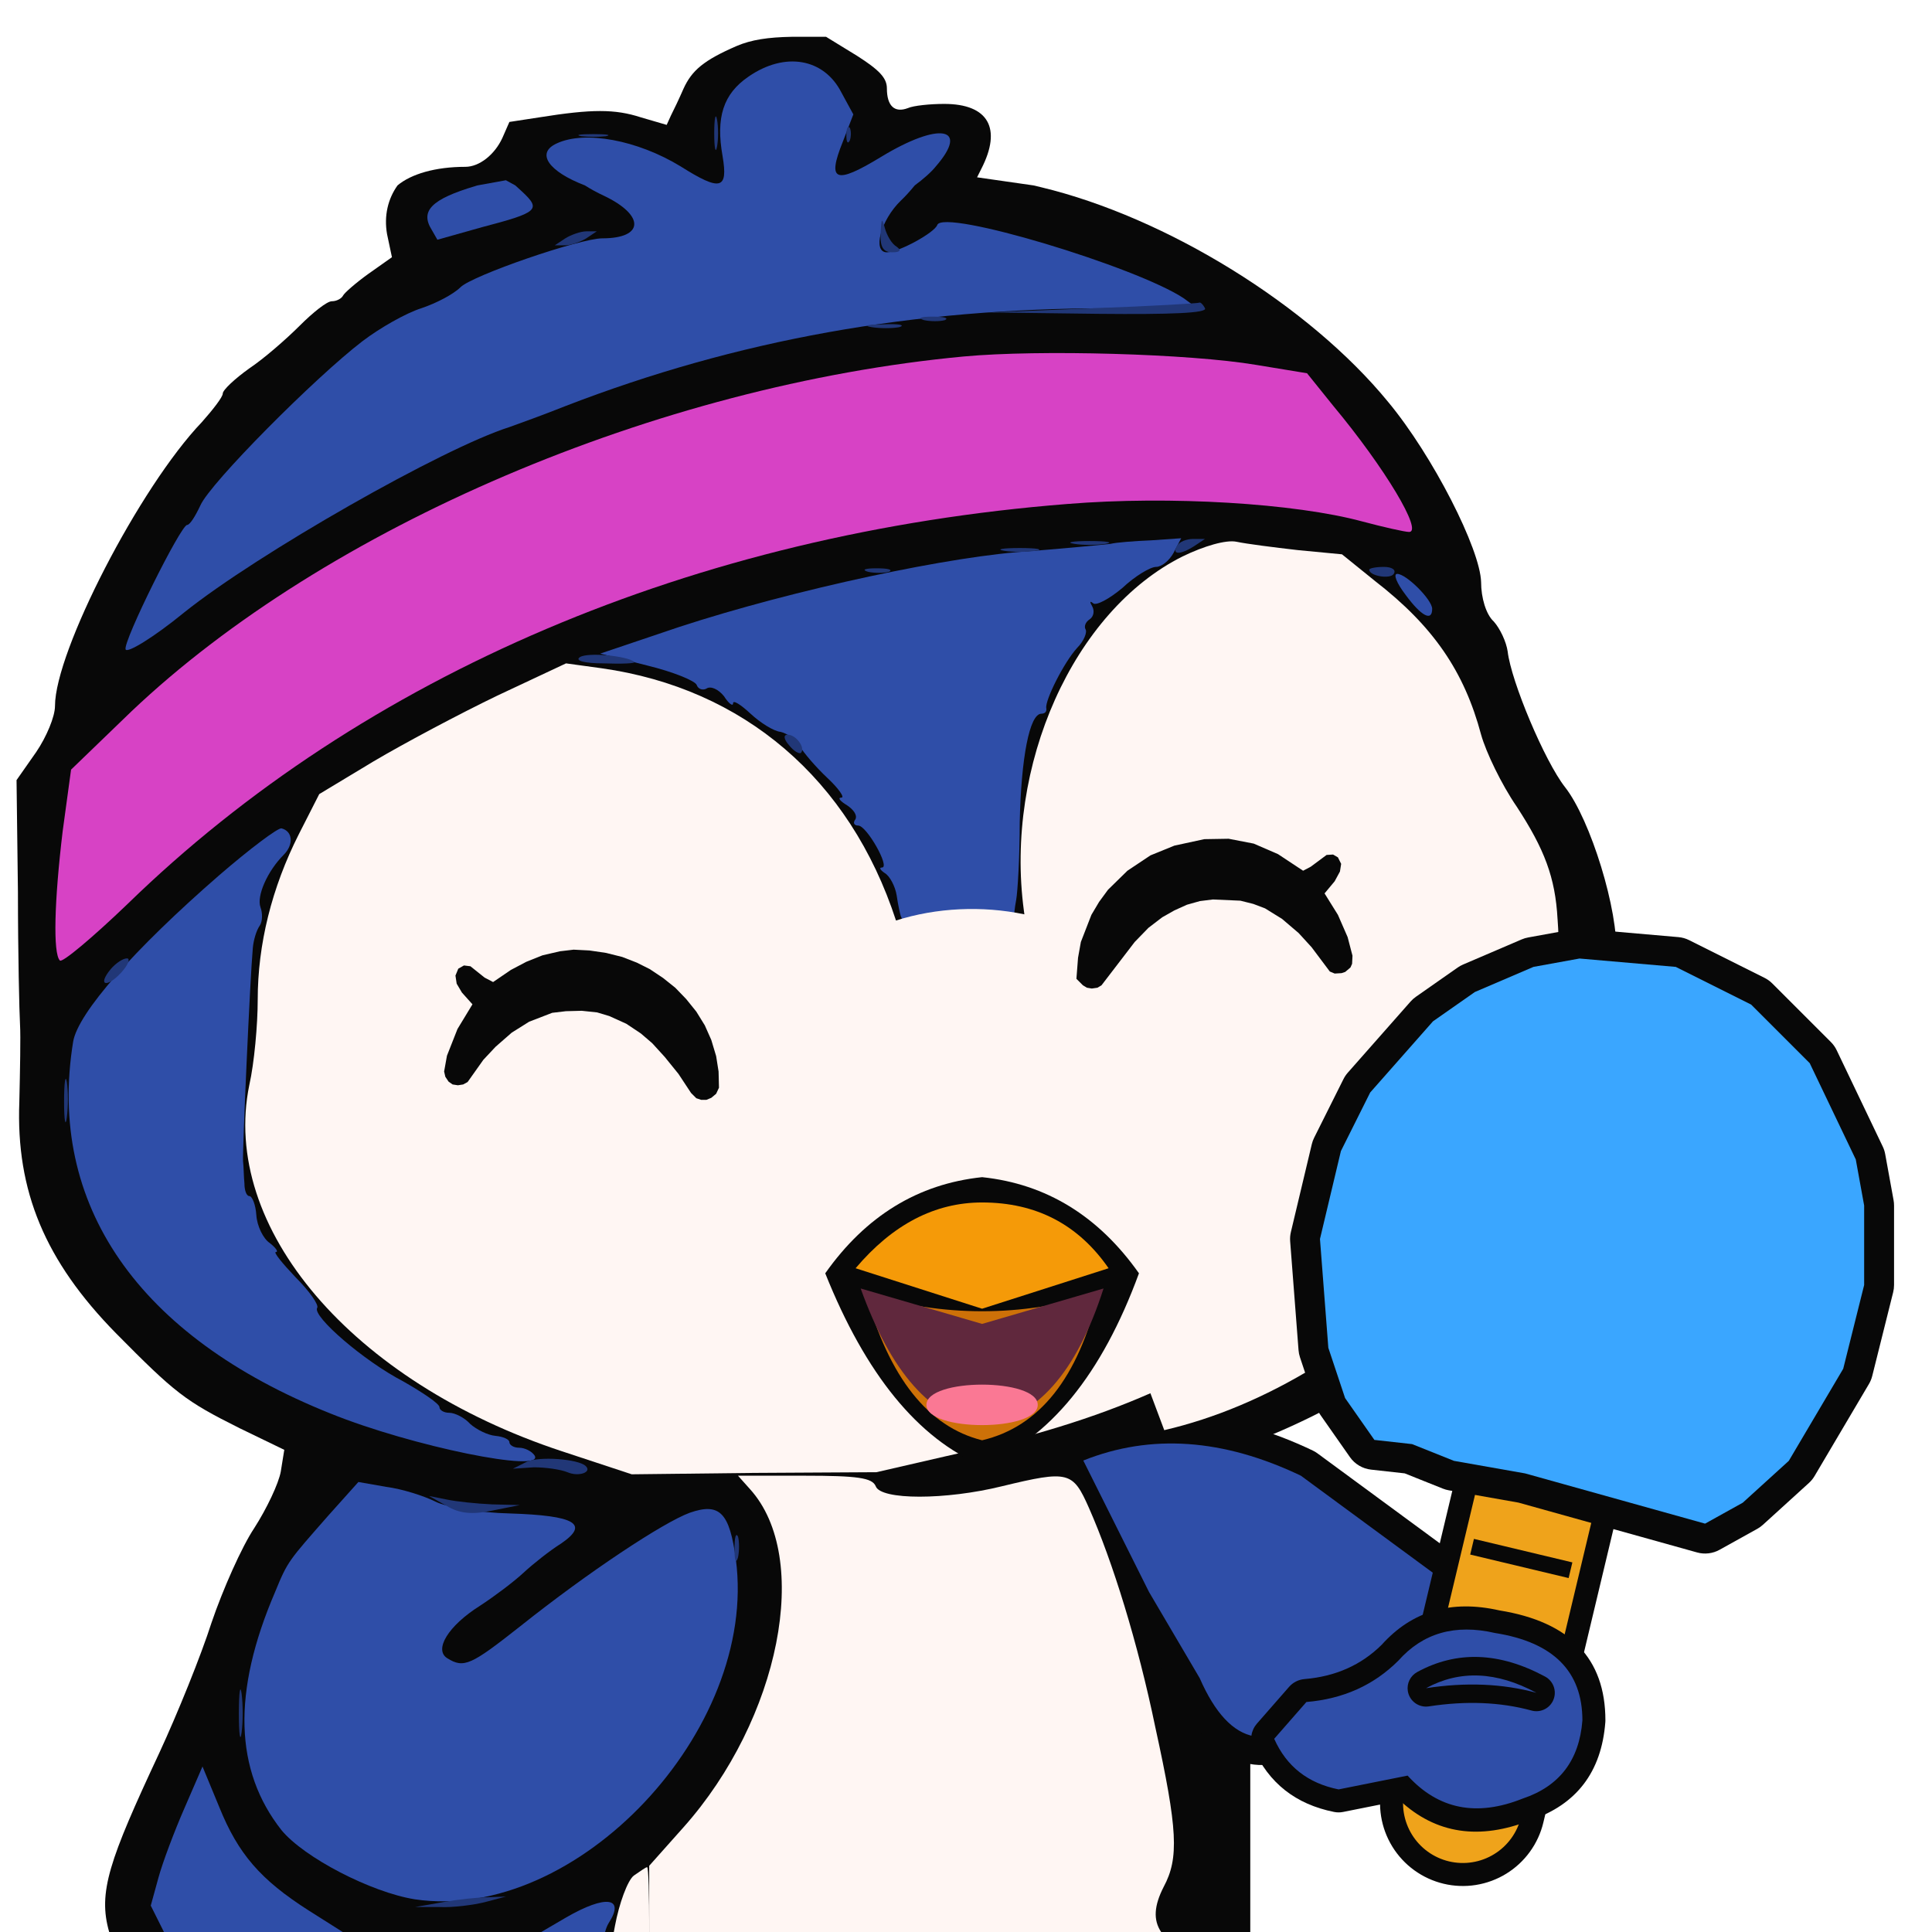
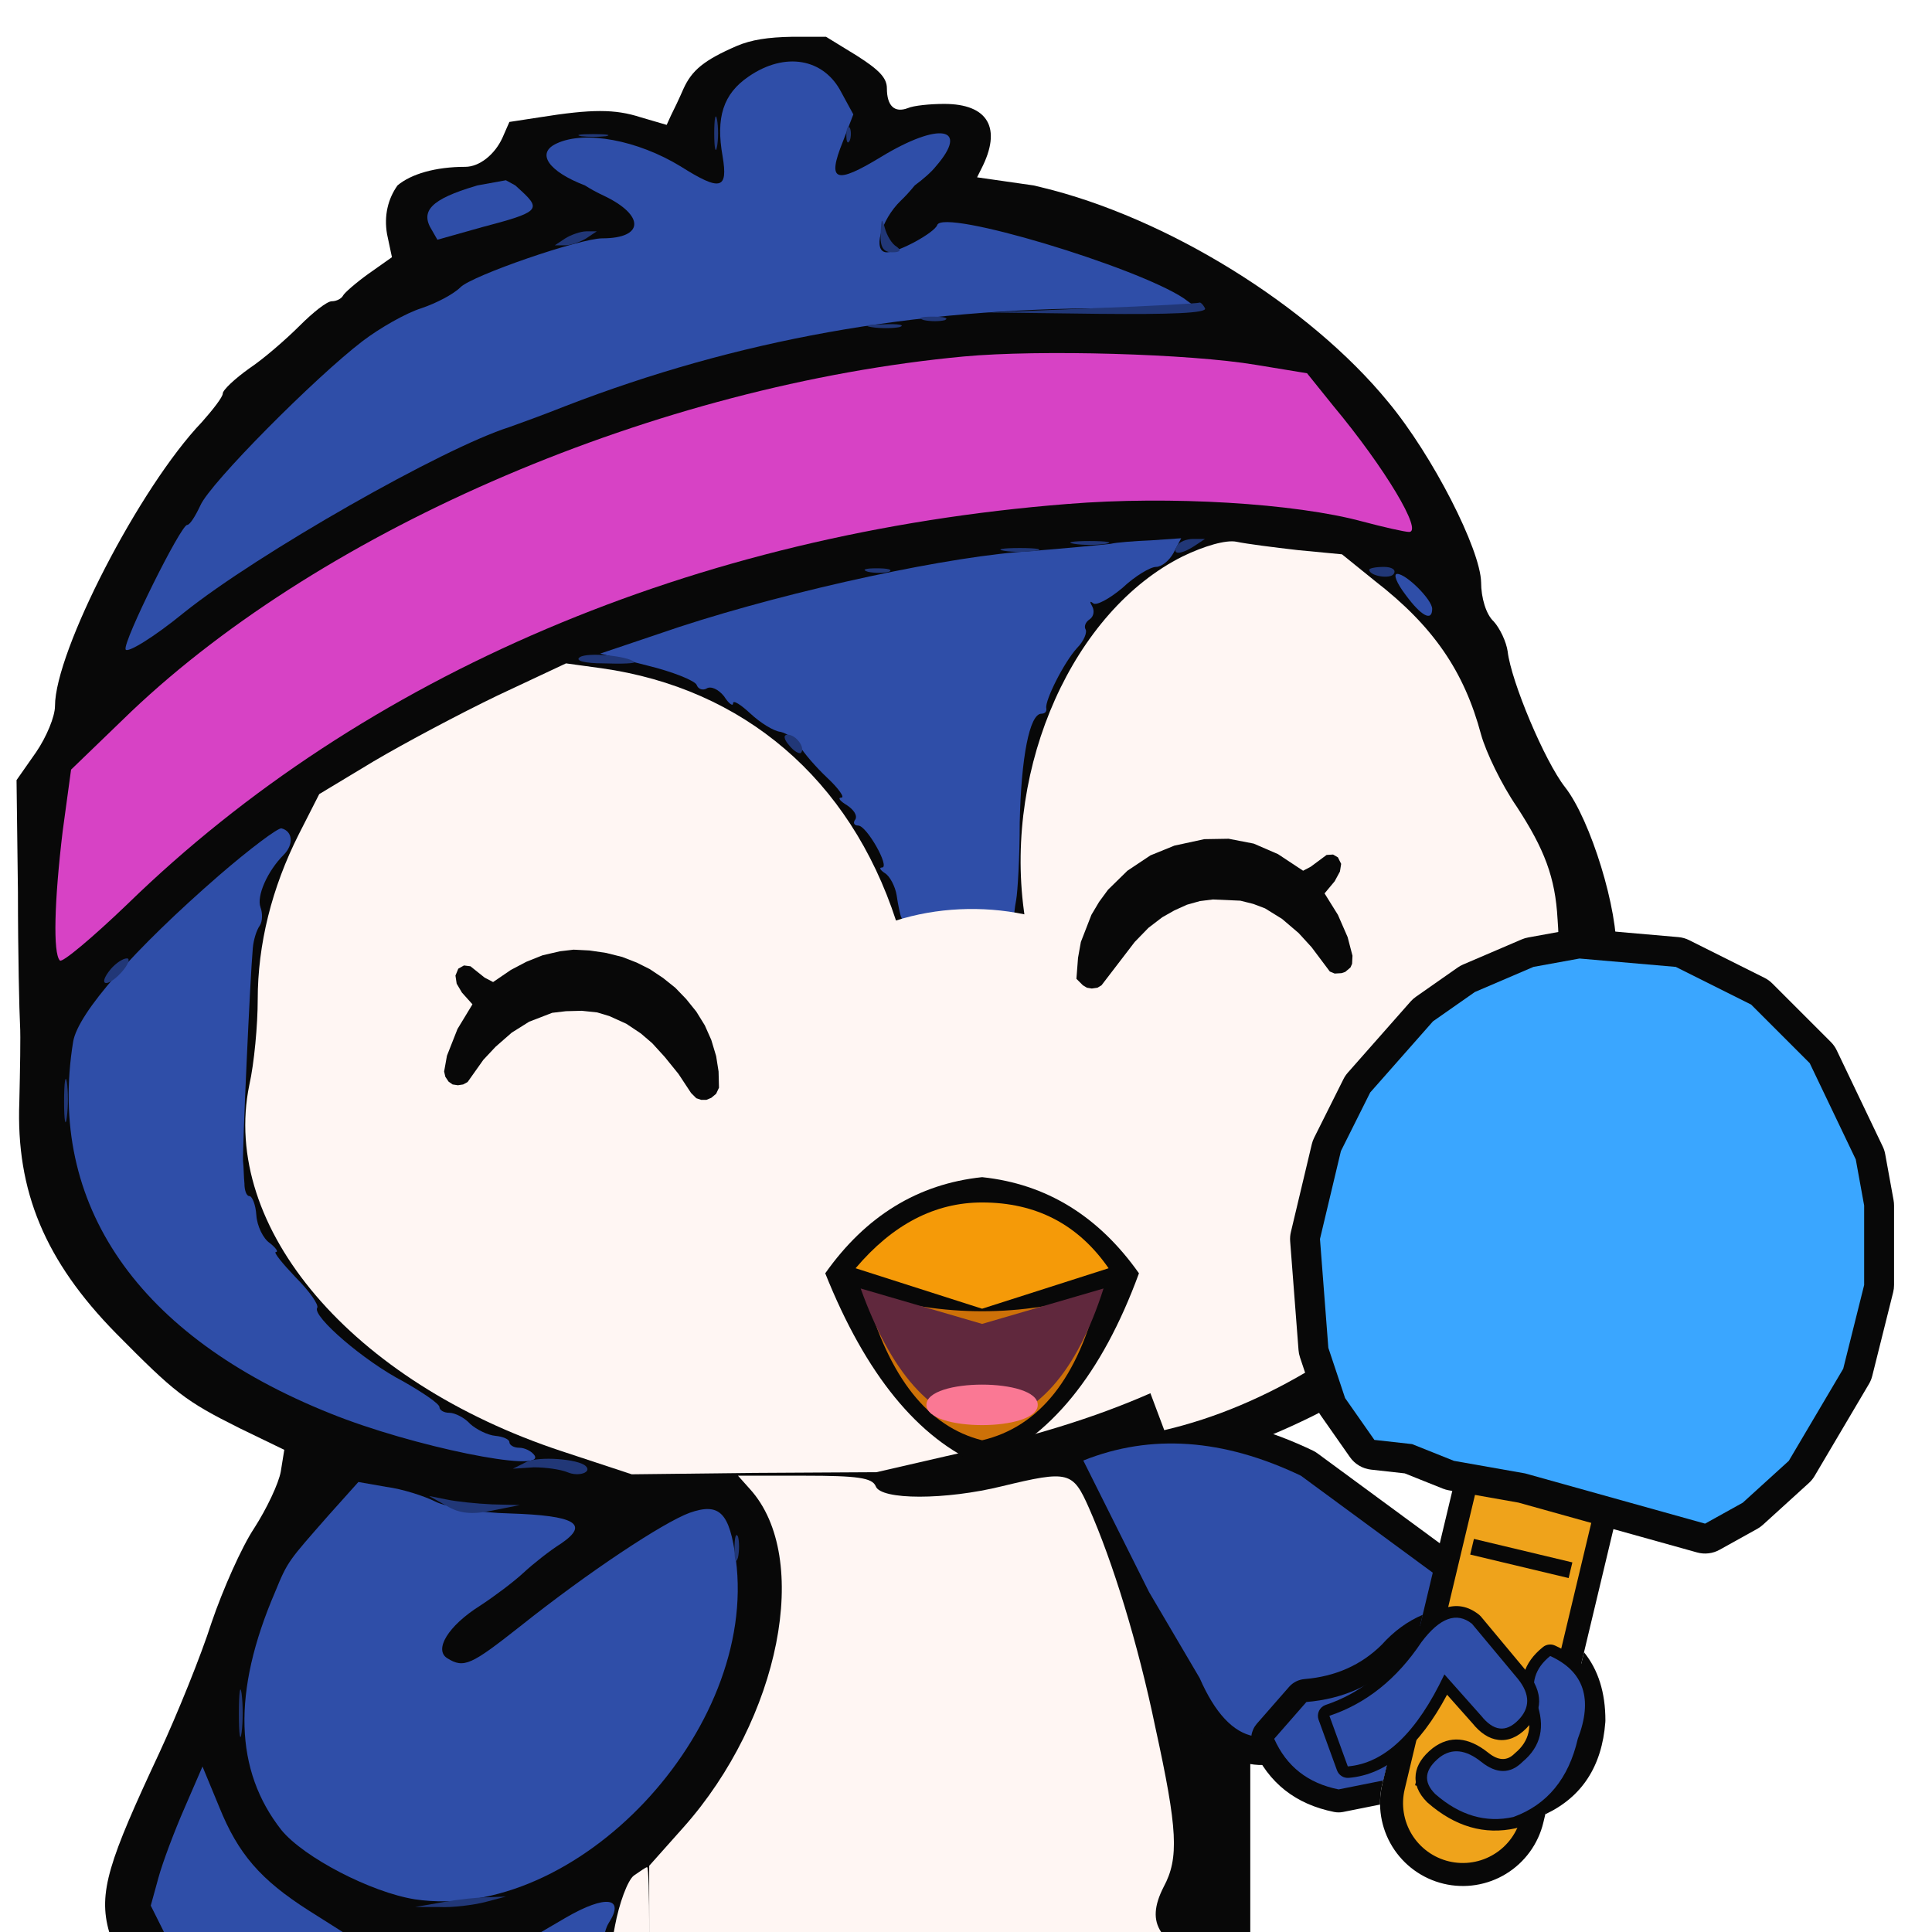
<svg xmlns="http://www.w3.org/2000/svg" viewBox="0 0 420 420" aria-hidden="true" class="sthings" data-character="pip">
  <g data-pip-part="body">
    <path fill="#080808" fill-rule="evenodd" d="M160.128 10.006C163.32 8.638 166.967 8.091 172.135 8H179.58L186.267 12.103C191.13 15.203 192.802 16.936 192.802 19.215C192.802 23.045 194.474 24.595 197.362 23.501C198.577 22.954 202.225 22.589 205.264 22.589C214.839 22.589 217.878 27.878 213.32 36.723L212.408 38.547L224.663 40.305L226.389 40.718C253.592 47.253 284.595 66.401 301.767 87.373C311.495 99.076 321.828 119.44 321.98 126.582C321.98 129.926 323.045 133.573 324.716 135.093C326.084 136.613 327.451 139.501 327.755 141.628C328.515 148.163 335.81 165.488 340.217 171.11C345.764 178.157 351.902 198.068 351.339 207.505H271.8V420.0H23.735C21.258 411.385 23.707 404.441 34.598 381.139C38.549 372.628 43.716 359.863 45.996 352.719C48.427 345.577 52.53 336.306 55.266 332.203C58.002 327.947 60.586 322.477 61.041 319.893L61.801 315.182L52.075 310.471C40.221 304.544 38.093 302.872 25.176 289.803C9.826 274.15 3.443 258.952 4.203 239.5C4.355 232.813 4.508 225.214 4.355 222.782C4.203 220.198 3.899 207.281 3.899 193.907L3.596 169.591L7.851 163.513C10.13 160.169 11.954 155.762 11.954 153.482C11.954 141.628 30.342 105.915 43.868 91.781C46.3 89.045 48.427 86.309 48.427 85.55C48.427 84.79 51.011 82.358 54.202 80.079C57.395 77.951 62.258 73.696 65.145 70.808C68.033 67.921 71.072 65.49 72.136 65.49C73.199 65.49 74.263 64.881 74.567 64.273C74.871 63.666 77.302 61.538 80.038 59.563L85.205 55.915L84.141 50.9C83.444 46.908 84.333 43.233 86.42 40.305C89.34 37.848 94.605 36.267 101.162 36.267C104.202 36.267 107.546 33.623 109.217 29.975L110.737 26.51L117.272 25.507C128.67 23.684 133.685 23.684 139.308 25.507L144.93 27.149L145.842 25.142C146.451 23.957 147.666 21.404 148.578 19.306C150.402 15.294 152.986 13.106 160.128 10.006Z" />
    <path fill="#080808" fill-rule="evenodd" d="M326.8 192.105 351.338 207.505Q350.89 221.805 349.9 238.305Q347.7 269.105 314.7 288.905Q286.1 312.005 252.0 319.705L248.7 305.405Q290.5 294.405 308.1 271.305Q331.2 246.005 326.8 219.605Z" />
    <path fill="#2f4ea8" fill-rule="evenodd" d="M162.712 16.662C170.614 11.191 179.125 12.65 182.924 20.127L185.508 24.869L183.228 30.796C179.733 39.458 181.557 40.188 191.587 34.079C204.201 26.419 210.887 27.605 203.44 36.175C202.47 37.399 200.691 38.958 198.86 40.305C197.826 41.573 196.774 42.727 195.842 43.605C191.435 47.86 189.611 54.851 192.802 54.851C195.386 54.851 203.137 50.596 203.745 48.925C204.961 45.277 247.21 58.043 257.391 64.881L260.279 67.009H241.13C198.426 67.009 160.28 73.847 122.895 88.285C118.336 90.109 112.864 92.084 110.737 92.844C96.299 97.404 56.026 120.352 40.07 133.118C33.383 138.589 27.608 142.084 27.303 141.172C26.696 139.501 39.31 114.121 40.677 114.121C41.285 114.121 42.501 112.145 43.564 109.866C45.692 105.003 68.488 82.054 78.823 74.152C82.622 71.265 88.245 68.072 91.588 67.009C94.779 65.945 98.579 63.969 100.099 62.45C102.683 59.866 126.086 51.812 130.949 51.812C140.067 51.812 140.22 46.796 131.253 42.541C129.771 41.852 128.4 41.1 127.153 40.305C119.322 37.308 116.352 33.284 121.071 31.161C127.15 28.334 138.548 30.431 147.971 36.175C156.633 41.647 158.304 41.191 157.089 33.988C155.57 25.507 157.24 20.401 162.712 16.662Z" />
    <path fill="#2f4ea8" fill-rule="evenodd" d="M112.022 40.305 113.473 41.629C117.727 45.581 116.967 46.189 104.81 49.38L95.084 52.116L93.867 49.988C91.285 45.884 93.716 43.301 103.442 40.414L103.802 40.305L109.977 39.185Z" />
    <path fill="#2f4ea8" fill-rule="evenodd" d="M241.435 118.225C242.65 117.92 246.601 117.616 250.249 117.465L256.784 117.008L255.112 120.2C254.2 121.871 252.528 123.24 251.312 123.24C250.097 123.24 246.753 125.215 244.017 127.798C241.13 130.23 238.242 131.75 237.635 131.142C236.875 130.534 236.875 130.838 237.483 131.902C237.939 132.814 237.787 134.029 236.875 134.638C235.963 135.245 235.66 136.157 235.963 136.765C236.42 137.372 235.66 139.348 234.139 140.868C231.252 144.059 227.149 152.266 227.452 153.938C227.604 154.697 227.149 155.154 226.389 155.154C223.805 155.154 221.982 164.728 221.677 178.862C221.677 186.46 221.222 193.907 220.917 195.579C220.614 197.098 220.31 199.682 220.31 201.05C220.158 202.873 218.942 203.785 216.359 203.785C214.23 203.785 210.127 204.85 207.088 206.065C201.313 208.496 197.058 207.737 198.426 204.393C198.882 203.178 198.426 202.266 197.514 202.266C196.602 202.266 195.995 201.809 195.995 201.05C196.146 200.442 196.146 199.682 195.842 199.226C195.69 198.77 195.235 196.794 194.93 194.667C194.626 192.691 193.411 190.412 192.347 189.804C191.435 189.196 190.979 188.588 191.739 188.588C193.562 188.588 188.396 179.469 186.572 179.469C185.66 179.469 185.355 178.862 185.964 178.102C186.42 177.19 185.508 175.975 184.14 175.063C182.621 174.151 182.012 173.391 182.924 173.391C183.685 173.391 182.316 171.415 179.885 169.135C177.301 166.704 174.717 163.665 173.805 162.144C173.046 160.777 171.071 159.409 169.702 159.105C168.183 158.953 165.296 157.129 163.167 155.154C161.04 153.178 159.368 152.115 159.368 152.875C159.368 153.634 158.457 153.026 157.392 151.354C156.177 149.834 154.505 149.075 153.593 149.682C152.834 150.139 151.77 149.834 151.465 148.922C151.162 148.01 146.299 146.035 140.676 144.668L130.493 142.084L143.108 137.829C166.663 129.622 201.921 121.719 220.917 120.047C230.948 119.288 240.218 118.376 241.435 118.225Z" />
    <path fill="#2f4ea8" fill-rule="evenodd" d="M305.567 129.318C303.591 126.734 302.832 124.759 303.743 124.759C305.72 124.759 311.342 130.382 311.342 132.357C311.342 135.245 308.911 133.878 305.567 129.318Z" />
    <path fill="#2f4ea8" fill-rule="evenodd" d="M47.667 190.259C54.354 184.484 60.434 179.926 61.193 180.078C63.625 180.685 63.929 183.572 61.649 185.853C58.154 189.347 55.723 194.819 56.634 197.251C57.09 198.466 57.09 200.29 56.483 201.202C55.723 202.266 55.114 204.393 54.963 206.065C54.354 212.752 52.683 250.29 52.835 252.417C52.987 253.632 52.987 255.913 53.139 257.28C53.139 258.8 53.595 260.016 54.202 260.016C54.811 260.016 55.571 261.84 55.723 264.119C55.874 266.551 57.242 269.285 58.61 270.197C59.977 271.262 60.586 272.173 59.977 272.173C59.37 272.173 61.346 274.605 64.233 277.644C67.273 280.684 69.4 283.723 68.945 284.331C67.88 286.155 79.126 295.881 87.637 300.289C91.892 302.72 95.539 305.152 95.539 305.912C95.539 306.519 96.451 307.128 97.667 307.128C98.883 307.128 101.011 308.191 102.226 309.559C103.595 310.775 106.026 311.991 107.698 312.143C109.37 312.294 110.737 312.903 110.737 313.51C110.737 314.118 111.649 314.726 112.864 314.726C114.08 314.726 115.6 315.485 116.208 316.397C118.639 320.35 89.461 314.422 71.832 307.279C30.039 290.563 10.13 261.84 15.905 226.429C16.97 220.198 29.127 206.369 47.667 190.259Z" />
    <path fill="#080808" fill-rule="evenodd" d="M233.253 311.887Q257.717 302.103 285.41 315.347Q285.925 315.593 286.384 315.931L323.784 343.431Q324.264 343.784 324.666 344.224Q325.067 344.664 325.377 345.173Q325.685 345.684 325.888 346.244Q326.091 346.804 326.181 347.393Q326.271 347.982 326.243 348.577Q326.217 349.172 326.075 349.75Q325.932 350.329 325.68 350.869Q325.427 351.409 325.074 351.889Q324.857 352.185 324.605 352.452Q306.216 371.991 283.164 381.295Q274.377 385.931 266.662 381.644Q260.033 377.961 255.407 367.569L244.585 349.173Q244.48 348.995 244.389 348.811L230.089 320.211Q229.822 319.678 229.665 319.103Q229.507 318.528 229.465 317.934Q229.423 317.339 229.497 316.748Q229.572 316.158 229.76 315.592Q229.949 315.027 230.244 314.509Q230.539 313.992 230.93 313.541Q231.32 313.091 231.791 312.726Q232.262 312.36 232.794 312.094Q233.02 311.981 233.253 311.887Z" />
    <path fill="#2f4ea8" fill-rule="evenodd" d="M235.5 317.505Q257.5 308.705 282.8 320.805L320.2 348.305Q302.6 367.005 280.6 375.805Q276.341 378.128 272.627 377.453Q265.79 376.21 260.8 364.805L249.8 346.105Z" />
    <path fill="#2f4ea8" fill-rule="evenodd" d="M71.376 329.468 77.911 322.172 83.989 323.237C87.485 323.693 92.196 325.213 94.627 326.428C97.059 327.644 104.05 328.859 110.889 329.012C125.023 329.468 128.214 331.291 121.983 335.546C119.551 337.066 115.904 339.954 113.776 341.929C111.649 343.905 107.393 347.096 104.354 349.072C97.363 353.479 94.324 358.646 97.211 360.47C100.859 362.75 102.378 361.99 113.168 353.479C128.062 341.626 144.171 330.988 149.946 328.859C156.48 326.58 158.609 328.859 159.976 339.042C164.839 376.123 125.326 418.068 90.221 412.901C80.646 411.381 66.057 403.782 61.193 397.856C51.011 384.938 50.403 367.917 59.826 346.032C62.561 339.346 62.713 339.346 71.376 329.468Z" />
    <path fill="#2f4ea8" fill-rule="evenodd" d="M40.07 393.144 44.021 384.026 47.667 392.841C51.771 403.022 56.634 408.646 67.121 415.332L74.498 420.0H35.64L32.774 414.269L34.446 408.19C35.358 404.846 37.941 398.007 40.07 393.144Z" />
    <path fill="#2f4ea8" fill-rule="evenodd" d="M123.047 416.853C131.71 411.838 135.964 412.445 132.317 418.068C131.991 418.611 131.724 419.29 131.542 420.0H117.666Z" />
    <path fill="#213777" fill-rule="evenodd" d="M155.265 28.972C155.265 25.689 155.57 24.413 155.873 25.963C156.177 27.605 156.177 30.34 155.873 31.89C155.57 33.531 155.265 32.255 155.265 28.972Z" />
    <path fill="#213777" fill-rule="evenodd" d="M183.988 29.428C183.988 27.878 184.292 27.24 184.748 27.787C185.052 28.425 185.052 29.701 184.748 30.523C184.292 31.434 183.988 30.887 183.988 29.428Z" />
    <path fill="#213777" fill-rule="evenodd" d="M126.39 29.61C124.871 29.337 126.086 29.154 128.974 29.154C131.861 29.154 133.077 29.337 131.71 29.61C130.189 29.793 127.758 29.793 126.39 29.61Z" />
    <path fill="#213777" fill-rule="evenodd" d="M191.435 50.596C191.587 47.404 191.739 47.253 192.347 49.532C192.802 51.204 193.866 53.028 194.93 53.635C195.995 54.395 195.69 54.851 194.018 54.851C192.042 54.851 191.283 53.788 191.435 50.596Z" />
    <path fill="#213777" fill-rule="evenodd" d="M122.895 51.812C124.111 51.052 126.238 50.292 127.454 50.292H129.734L127.454 51.812C126.238 52.571 124.111 53.331 122.895 53.331H120.615Z" />
    <path fill="#213777" fill-rule="evenodd" d="M237.635 67.009C250.249 66.553 260.583 65.945 260.735 65.793C260.887 65.641 261.495 66.097 261.951 67.009C262.559 68.072 254.504 68.377 238.851 68.225L214.839 67.921Z" />
    <path fill="#213777" fill-rule="evenodd" d="M200.858 69.593C199.337 69.137 200.249 68.832 202.68 68.832C205.264 68.832 206.328 69.137 205.416 69.593C204.352 69.896 202.225 69.896 200.858 69.593Z" />
    <path fill="#213777" fill-rule="evenodd" d="M189.46 71.113C187.484 70.808 188.699 70.504 192.042 70.504C195.386 70.353 196.905 70.656 195.538 71.113C194.018 71.416 191.283 71.416 189.46 71.113Z" />
    <path fill="#213777" fill-rule="evenodd" d="M233.532 118.225C231.555 117.92 233.076 117.616 236.875 117.616C240.674 117.616 242.195 117.92 240.371 118.225C238.395 118.528 235.355 118.528 233.532 118.225Z" />
    <path fill="#213777" fill-rule="evenodd" d="M255.872 118.68C256.327 117.768 257.999 117.16 259.367 117.16H261.951L259.671 118.68C256.632 120.656 254.655 120.656 255.872 118.68Z" />
    <path fill="#213777" fill-rule="evenodd" d="M218.335 119.744C216.359 119.44 217.878 119.135 221.677 119.135C225.477 119.135 226.997 119.44 225.173 119.744C223.198 120.047 220.158 120.047 218.335 119.744Z" />
    <path fill="#213777" fill-rule="evenodd" d="M188.699 124.303C187.179 123.847 188.091 123.543 190.523 123.543C193.107 123.543 194.171 123.847 193.259 124.303C192.195 124.607 190.067 124.607 188.699 124.303Z" />
    <path fill="#213777" fill-rule="evenodd" d="M297.664 123.847C297.664 123.543 299.033 123.24 300.855 123.24C302.527 123.24 303.591 123.847 302.984 124.759C302.224 125.975 297.664 125.215 297.664 123.847Z" />
    <path fill="#213777" fill-rule="evenodd" d="M126.086 142.844C127.758 141.78 136.268 142.54 137.94 143.907C138.245 144.212 135.204 144.364 131.253 144.212C126.998 144.212 124.871 143.604 126.086 142.844Z" />
    <path fill="#213777" fill-rule="evenodd" d="M171.526 161.993C170.311 160.625 170.311 159.713 171.223 159.713C173.046 159.713 175.174 162.601 174.11 163.665C173.805 163.968 172.59 163.36 171.526 161.993Z" />
    <path fill="#213777" fill-rule="evenodd" d="M24.112 210.625C25.176 209.408 26.696 208.344 27.608 208.344C28.367 208.344 27.911 209.713 26.391 211.384C23.2 214.879 21.073 214.271 24.112 210.625Z" />
    <path fill="#213777" fill-rule="evenodd" d="M13.929 239.5C13.929 235.244 14.234 233.42 14.538 235.244C14.841 237.219 14.841 240.563 14.538 242.843C14.234 245.275 13.929 243.603 13.929 239.5Z" />
    <path fill="#213777" fill-rule="evenodd" d="M114.536 317.766C117.272 316.55 125.63 317.157 127.302 318.678C128.822 320.045 125.783 321.109 123.351 320.045C121.83 319.438 118.639 318.981 116.055 318.981L111.497 319.285Z" />
    <path fill="#213777" fill-rule="evenodd" d="M97.059 327.34 93.26 325.213 97.059 325.972C99.187 326.428 103.595 326.884 106.938 327.035L113.016 327.188L106.938 328.404C102.53 329.316 99.795 329.012 97.059 327.34Z" />
    <path fill="#213777" fill-rule="evenodd" d="M159.673 336.763C159.673 334.179 159.976 333.115 160.433 334.027C160.736 335.091 160.736 337.218 160.433 338.585C159.976 340.106 159.673 339.194 159.673 336.763Z" />
    <path fill="#213777" fill-rule="evenodd" d="M51.923 372.476C51.923 367.917 52.227 365.941 52.53 368.221C52.835 370.653 52.835 374.3 52.53 376.579C52.227 379.01 51.923 377.035 51.923 372.476Z" />
    <path fill="#213777" fill-rule="evenodd" d="M96.299 413.509C99.642 412.901 104.05 412.445 106.177 412.445L109.977 412.293L105.417 413.509C102.986 414.117 98.427 414.725 95.539 414.572H90.221Z" />
    <path fill="#fff6f3" fill-rule="evenodd" d="M257.087 120.959C261.799 118.68 266.51 117.313 268.789 117.768C270.917 118.225 276.845 118.984 282.163 119.592L291.737 120.504L298.88 126.279C311.646 136.157 318.333 146.035 321.98 159.713C323.045 163.513 326.388 170.503 329.73 175.366C335.733 184.57 338.107 190.73 338.598 199.805H338.603Q341.1 232.805 318.0 271.305Q286.1 303.205 253.1 310.905L250.089 302.878C237.848 308.255 224.218 312.453 205.721 316.55L190.523 320.045L163.927 320.197L137.333 320.501L122.135 315.485C76.542 300.441 47.82 266.854 54.202 235.852C55.266 231.141 56.026 222.782 56.026 217.31C56.026 205.305 59.066 192.995 64.992 181.293L69.4 172.631L81.254 165.488C87.941 161.537 99.947 155.154 108.153 151.203L123.047 144.212L130.798 145.276C161.639 149.638 184.737 169.343 194.781 200.112C203.601 197.304 213.52 196.856 222.69 198.768L222.589 198.01C218.335 166.4 233.379 132.814 257.087 120.959Z" />
    <path fill="#fff6f3" fill-rule="evenodd" d="M137.788 407.734C139.155 406.822 140.372 405.91 140.676 405.91C140.979 405.91 141.132 411.99 141.132 419.588V420.0H133.439C133.518 419.573 133.6 419.132 133.685 418.676C134.597 413.813 136.421 408.797 137.788 407.734Z" />
    <path fill="#fff6f3" fill-rule="evenodd" d="M163.016 323.693 160.433 320.805H174.87C186.42 320.805 189.611 321.26 190.371 323.084C191.435 326.125 205.568 326.125 217.878 323.084C232.315 319.59 233.227 319.893 236.723 327.796C241.89 339.497 247.361 357.127 251.161 375.516C256.024 397.704 256.327 403.934 252.984 410.166C250.873 414.284 250.668 417.375 252.423 420.0H141.132V405.606L148.578 397.247C169.551 373.692 176.541 338.585 163.016 323.693Z" />
    <path fill="#d742c5" fill-rule="evenodd" d="M209.52 77.495C225.933 75.976 258.608 76.888 273.045 79.319L284.139 81.143L289.762 88.133C301.16 101.81 309.366 115.641 306.327 115.641C305.415 115.641 300.704 114.577 296.145 113.36C281.555 109.409 254.352 107.738 232.012 109.562C151.162 115.944 78.974 146.643 27.76 196.491C20.161 203.785 13.474 209.408 13.017 208.801C11.498 207.281 11.802 195.882 13.626 180.685L15.449 167.312L28.52 154.697C70.767 114.577 142.955 83.726 209.52 77.495Z" />
  </g>
  <g class="sthings-face" data-face="happy">
    <g data-pip-part="eye-0">
      <path fill="#080808" fill-rule="evenodd" d="M121.716 206.801 124.708 206.449 128.14 206.625 131.748 207.153 135.268 208.033 138.436 209.265 141.252 210.673 144.156 212.609 146.796 214.721 149.172 217.185 151.372 219.913 153.22 222.905 154.628 226.073 155.684 229.593 156.212 232.937 156.3 236.457 155.684 237.777 154.628 238.657 153.572 239.097H152.428L151.372 238.745L150.228 237.601L147.5 233.465L144.508 229.769L141.78 226.777L139.316 224.665L136.148 222.553L132.452 220.881L129.812 220.089L126.468 219.737L123.036 219.825L120.044 220.177L115.028 222.113L111.244 224.489L107.724 227.569L105.084 230.385L101.652 235.225L100.684 235.753L99.54 235.929L98.396 235.753L97.516 235.137L96.812 234.081L96.548 232.937L97.164 229.505L99.452 223.697L102.708 218.329L100.42 215.777L99.276 213.841L99.012 212.081L99.628 210.585L100.86 209.881L102.268 210.057L105.348 212.521L107.196 213.489L111.068 210.849L114.412 209.089L117.932 207.681L121.716 206.801Z" />
    </g>
    <g data-pip-part="eye-1">
      <path fill="#080808" fill-rule="evenodd" d="M261.812 182.425 267.092 182.337 272.548 183.393 277.828 185.681 283.284 189.289 284.956 188.409 288.388 185.857 289.796 185.769 290.852 186.385 291.556 187.793 291.292 189.465 290.148 191.577 287.948 194.217 290.852 198.881 292.964 203.721 294.02 207.769 293.932 209.529 293.58 210.321 292.436 211.289 291.644 211.553 290.148 211.641 289.092 211.201 285.132 205.921 282.316 202.841 278.708 199.761 275.012 197.473 272.46 196.505 269.644 195.801 263.66 195.537 260.844 195.889 258.028 196.681 255.3 197.913 252.66 199.409 249.668 201.697 246.676 204.777 239.46 214.193 238.58 214.721 237.348 214.897 236.292 214.721 235.412 214.193 234.004 212.785 234.356 208.209 234.972 204.777 237.26 198.881 238.932 196.065 240.868 193.425 245.092 189.289 250.108 185.945 255.3 183.833 261.812 182.425Z" />
    </g>
    <g data-pip-part="beak">
      <path fill="#080808" fill-rule="evenodd" d="M179.4 276.805Q192.6 258.105 213.5 255.905Q234.4 258.105 247.6 276.805Q235.5 309.805 213.5 318.605Q192.6 309.805 179.4 276.805Z" />
      <path fill="#cd7108" fill-rule="evenodd" d="M188.2 281.205Q213.5 288.905 238.8 281.205Q232.2 308.705 213.5 313.105Q195.9 308.705 188.2 281.205Z" />
      <path fill="#f59a08" fill-rule="evenodd" d="M186.0 275.705Q198.1 261.405 213.5 261.405Q231.1 261.405 241.0 275.705L213.5 284.505L186.0 275.705Z" />
      <path fill="#60283d" fill-rule="evenodd" d="M187.1 280.105 213.5 287.805 239.9 280.105Q231.1 307.605 213.5 309.805Q197.0 307.605 187.1 280.105Z" />
      <path fill="#fa7894" fill-rule="evenodd" d="M201.4 305.405C201.4 299.539 225.6 299.539 225.6 305.405C225.6 311.271 201.4 311.271 201.4 305.405Z" />
    </g>
  </g>
  <g data-pip-part="racket">
    <path fill="#080808" fill-rule="evenodd" d="M353.666 320.181 335.516 396.181Q335.312 397.042 335.023 397.878Q334.734 398.713 334.365 399.517Q333.996 400.32 333.55 401.083Q333.103 401.846 332.584 402.563Q332.066 403.279 331.478 403.941Q330.892 404.602 330.244 405.203Q329.595 405.804 328.89 406.339Q328.186 406.873 327.433 407.337Q326.679 407.799 325.884 408.186Q325.088 408.573 324.259 408.88Q323.431 409.187 322.575 409.411Q321.719 409.636 320.846 409.775Q319.973 409.915 319.09 409.968Q318.208 410.021 317.324 409.986Q316.441 409.953 315.565 409.834Q314.688 409.714 313.829 409.508Q312.969 409.302 312.133 409.014Q311.297 408.725 310.492 408.355Q309.69 407.987 308.926 407.54Q308.163 407.093 307.447 406.575Q306.73 406.056 306.068 405.47Q305.407 404.882 304.807 404.235Q304.205 403.586 303.67 402.882Q303.136 402.176 302.673 401.424Q302.211 400.671 301.823 399.874Q301.436 399.08 301.129 398.251Q300.822 397.421 300.598 396.566Q300.374 395.711 300.234 394.837Q300.095 393.964 300.041 393.082Q299.989 392.198 300.023 391.315Q300.056 390.432 300.176 389.555Q300.297 388.679 300.501 387.819L318.651 311.819Q318.856 310.959 319.145 310.123Q319.433 309.287 319.803 308.484Q320.173 307.68 320.618 306.916Q321.065 306.153 321.584 305.437Q322.102 304.721 322.689 304.06Q323.276 303.399 323.924 302.797Q324.573 302.196 325.278 301.662Q325.982 301.127 326.735 300.664Q327.489 300.201 328.284 299.814Q329.078 299.428 329.908 299.12Q330.737 298.813 331.593 298.588Q332.447 298.364 333.321 298.225Q334.194 298.086 335.077 298.033Q335.96 297.979 336.843 298.013Q337.727 298.047 338.603 298.167Q339.48 298.287 340.339 298.493Q341.199 298.697 342.035 298.987Q342.871 299.275 343.675 299.644Q344.478 300.014 345.242 300.459Q346.005 300.906 346.721 301.425Q347.437 301.943 348.098 302.531Q348.76 303.117 349.361 303.766Q349.963 304.414 350.497 305.119Q351.032 305.823 351.495 306.577Q351.957 307.33 352.344 308.125Q352.731 308.921 353.038 309.75Q353.345 310.578 353.57 311.434Q353.794 312.29 353.934 313.162Q354.072 314.036 354.126 314.919Q354.179 315.801 354.145 316.686Q354.112 317.569 353.992 318.444Q353.871 319.321 353.666 320.181Z" />
    <path fill="#efa31b" fill-rule="evenodd" d="M348.803 319.02 330.653 395.02Q330.505 395.641 330.297 396.244Q330.088 396.848 329.822 397.429Q329.554 398.009 329.233 398.56Q328.911 399.112 328.536 399.629Q328.161 400.146 327.737 400.623Q327.314 401.102 326.845 401.535Q326.376 401.97 325.868 402.356Q325.359 402.742 324.815 403.076Q324.271 403.411 323.697 403.69Q323.123 403.969 322.523 404.191Q321.925 404.413 321.307 404.574Q320.69 404.737 320.058 404.837Q319.428 404.939 318.79 404.977Q318.153 405.014 317.515 404.99Q316.876 404.966 316.243 404.879Q315.611 404.793 314.989 404.645Q314.369 404.496 313.765 404.287Q313.161 404.079 312.581 403.812Q312.001 403.546 311.45 403.224Q310.897 402.901 310.38 402.526Q309.863 402.151 309.386 401.728Q308.907 401.304 308.474 400.836Q308.04 400.367 307.653 399.859Q307.267 399.349 306.933 398.806Q306.599 398.262 306.319 397.687Q306.04 397.113 305.819 396.515Q305.596 395.915 305.435 395.297Q305.272 394.68 305.172 394.05Q305.071 393.418 305.033 392.781Q304.995 392.143 305.019 391.505Q305.043 390.867 305.13 390.235Q305.217 389.601 305.364 388.981L323.514 312.981Q323.663 312.359 323.871 311.755Q324.08 311.151 324.346 310.572Q324.613 309.991 324.935 309.44Q325.257 308.889 325.632 308.372Q326.007 307.855 326.43 307.376Q326.854 306.899 327.323 306.464Q327.791 306.03 328.299 305.644Q328.809 305.259 329.353 304.924Q329.897 304.59 330.471 304.311Q331.045 304.031 331.644 303.809Q332.243 303.587 332.861 303.425Q333.479 303.263 334.109 303.162Q334.74 303.062 335.378 303.023Q336.015 302.985 336.653 303.009Q337.292 303.033 337.924 303.12Q338.557 303.207 339.178 303.356Q339.799 303.504 340.403 303.712Q341.007 303.921 341.587 304.187Q342.167 304.455 342.718 304.777Q343.27 305.099 343.787 305.473Q344.304 305.848 344.782 306.272Q345.26 306.695 345.694 307.164Q346.128 307.633 346.514 308.142Q346.9 308.65 347.235 309.195Q347.569 309.738 347.849 310.312Q348.128 310.887 348.349 311.486Q348.571 312.084 348.733 312.702Q348.896 313.321 348.996 313.951Q349.097 314.581 349.135 315.219Q349.173 315.856 349.149 316.495Q349.125 317.133 349.038 317.766Q348.952 318.398 348.803 319.02Z" />
    <path fill="#080808" fill-rule="evenodd" d="M341.819 339.652 320.421 334.543 319.608 337.947 341.007 343.057 341.819 339.652Z" />
    <path fill="#080808" fill-rule="evenodd" d="M329.84 389.812 308.442 384.703 307.629 388.107 329.027 393.217 329.84 389.812Z" />
    <g data-pip-part="flipper">
-       <path fill="#080808" fill-rule="evenodd" d="M283.584 365.017Q293.688 364.176 300.369 357.559Q310.264 346.541 325.952 350.088Q349 353.803 349 374Q349 374.192 348.985 374.384Q347.736 390.618 332.721 395.696Q316.067 402.295 304.344 391.431L291.981 393.903Q291 394.099 290.019 393.903Q277.482 391.395 272.431 380.031Q272.14 379.377 272.045 378.668Q271.95 377.959 272.056 377.252Q272.163 376.544 272.464 375.895Q272.766 375.246 273.237 374.707L280.237 366.707Q280.878 365.975 281.746 365.537Q282.615 365.098 283.584 365.017Z" />
-       <path fill="#2f4ea8" fill-rule="evenodd" d="M284 370Q296.0 369 304 361Q312 352 325 355Q344 358 344 374Q343 387 331 391Q316 397 306 386L291 389Q281 387 277 378L284 370Z" />
-       <path fill="#080808" fill-rule="evenodd" d="M308.085 363.488Q320.988 356.451 335.896 364.478Q336.243 364.665 336.547 364.916Q336.851 365.167 337.099 365.472Q337.349 365.777 337.534 366.125Q337.719 366.474 337.831 366.851Q337.944 367.228 337.982 367.62Q338.019 368.013 337.979 368.404Q337.94 368.796 337.824 369.173Q337.709 369.549 337.522 369.897Q337.201 370.493 336.7 370.951Q336.201 371.408 335.577 371.676Q334.954 371.943 334.278 371.99Q333.601 372.038 332.948 371.859Q322.767 369.083 310.608 370.954Q310.219 371.013 309.825 370.996Q309.432 370.979 309.049 370.885Q308.667 370.791 308.309 370.625Q307.953 370.459 307.635 370.226Q307.317 369.993 307.051 369.702Q306.784 369.412 306.58 369.075Q306.376 368.738 306.241 368.368Q306.107 367.997 306.046 367.608Q305.953 366.998 306.047 366.389Q306.141 365.78 306.415 365.226Q306.689 364.673 307.116 364.229Q307.543 363.784 308.085 363.488Z" />
-       <path fill="#2f4ea8" fill-rule="evenodd" d="M310 367Q321 361 334 368.001Q323 365 310 367Z" />
+       <g data-grip-part="palm-back">
+         <path fill="#080808" fill-rule="evenodd" d="M283.584 365.017Q293.688 364.176 300.369 357.559Q304.356 353.12 309.284 351.045L300.501 387.819Q300.297 388.679 300.176 389.555Q300.056 390.432 300.023 391.315Q300.004 391.807 300.012 392.296L291.981 393.903Q291 394.099 290.019 393.903Q277.482 391.395 272.431 380.031Q272.14 379.377 272.045 378.668Q271.95 377.959 272.056 377.252Q272.163 376.544 272.464 375.895Q272.766 375.246 273.237 374.707L280.237 366.707Q280.878 365.975 281.746 365.537Q282.615 365.098 283.584 365.017ZM335.941 394.405 344.352 359.184Q349 364.93 349 374Q349 374.192 348.985 374.384Q347.878 388.782 335.941 394.405Z" />
+         <path fill="#2f4ea8" fill-rule="evenodd" d="M284 370Q296.0 369 304 361Q305.734 359.049 307.703 357.662L300.682 387.064L291 389Q281 387 277 378L284 370ZM337.593 387.486 342.638 366.364Q344 369.715 344 374Q343.322 382.81 337.593 387.486Z" />
+       </g>
+       <g data-grip-part="curl-front">
+         <path fill="#080808" fill-rule="evenodd" d="M338.034 357.724Q351.108 363.667 345.397 378.733Q342.057 392.912 329.855 397.35Q329.702 397.405 329.542 397.441Q319.307 399.715 310.354 391.882Q310.291 391.827 310.232 391.768Q307.367 388.903 307.769 385.69Q308.145 382.682 311.439 380.048Q311.469 380.023 311.5 380Q317.05 375.838 323.562 381.048Q326.814 383.65 329.232 381.232Q329.312 381.152 329.399 381.08Q334.036 377.216 331.659 370.878Q331.643 370.834 331.628 370.79Q329.077 363.136 335.438 358.048Q335.989 357.607 336.691 357.52Q337.392 357.432 338.034 357.724Z" />
+         <path fill="#2f4ea8" fill-rule="evenodd" d="M337 360Q348 365 343 378Q340.0 391 329.0 395Q320 397 312 390.001Q308 386 313 382Q317 379.001 322 383Q327 387 331 383Q337 378 334 370Q332 364 337 360Z" />
+       </g>
+       <g data-grip-part="thumb-front">
+         <path fill="#080808" fill-rule="evenodd" d="M288.21 370.628Q299.396 366.899 306.92 355.613Q306.958 355.555 307.0 355.5Q310.446 350.904 313.896 349.65Q317.965 348.171 321.562 351.047Q321.759 351.206 321.92 351.399L331.921 363.399Q337.35 370.185 331.768 375.768Q328.903 378.632 325.69 378.23Q322.707 377.858 320.09 374.615L314.58 368.415Q305.49 385.467 293.207 386.492Q292.798 386.526 292.399 386.427Q291.998 386.328 291.652 386.105Q291.305 385.883 291.048 385.562Q290.792 385.241 290.651 384.855L286.65 373.855Q286.481 373.387 286.503 372.89Q286.525 372.393 286.735 371.943Q286.945 371.492 287.311 371.156Q287.678 370.821 288.146 370.65Q288.178 370.639 288.21 370.628Z" />
+         <path fill="#2f4ea8" fill-rule="evenodd" d="M289 373Q301 369 309 357.001Q315 349 320 353L330 365Q334 370 330 374Q326 378 322 373L314 364Q305 383 293 384L289 373Z" />
+       </g>
    </g>
    <g data-pip-part="blade">
      <path fill="#080808" fill-rule="evenodd" d="M332.198 203.8 342.208 201.98Q343.065 201.824 343.934 201.899L364.863 203.72Q366.099 203.827 367.207 204.381L383.586 212.572Q384.53 213.042 385.276 213.789L398.016 226.528Q398.804 227.316 399.283 228.32L409.293 249.25Q409.67 250.035 409.825 250.892L411.645 260.902Q411.75 261.479 411.75 262.065V279.355Q411.75 280.156 411.556 280.931L407.005 299.132Q406.777 300.048 406.296 300.862L394.467 320.882Q393.967 321.726 393.242 322.385L383.232 331.485Q382.676 331.991 382.017 332.357L373.827 336.907Q372.705 337.529 371.431 337.68Q370.159 337.831 368.922 337.485L330.098 326.652L314.941 323.976Q314.28 323.86 313.656 323.61L305.375 320.298L298.062 319.485Q296.669 319.33 295.464 318.616Q294.259 317.901 293.455 316.753L287.084 307.652Q286.542 306.878 286.243 305.98L282.603 295.061Q282.35 294.302 282.29 293.503L280.469 269.843Q280.391 268.829 280.626 267.84L285.177 248.73Q285.351 247.999 285.686 247.328L292.057 234.588Q292.435 233.83 292.996 233.194L306.646 217.724Q307.158 217.144 307.792 216.7L316.892 210.33Q317.442 209.945 318.059 209.681L330.8 204.22Q331.475 203.931 332.198 203.8Z" />
      <path fill="#3aa6ff" fill-rule="evenodd" d="M333.36 210.195 343.37 208.375 364.3 210.195 380.68 218.385 393.42 231.125 403.43 252.055 405.25 262.065V279.355L400.7 297.555L388.87 317.575L378.86 326.675L370.67 331.225L331.54 320.305L316.069 317.575L306.97 313.936L298.78 313.025L292.41 303.926L288.77 293.005L286.95 269.345L291.5 250.235L297.87 237.495L311.52 222.025L320.62 215.655L333.36 210.195Z" />
    </g>
  </g>
</svg>
